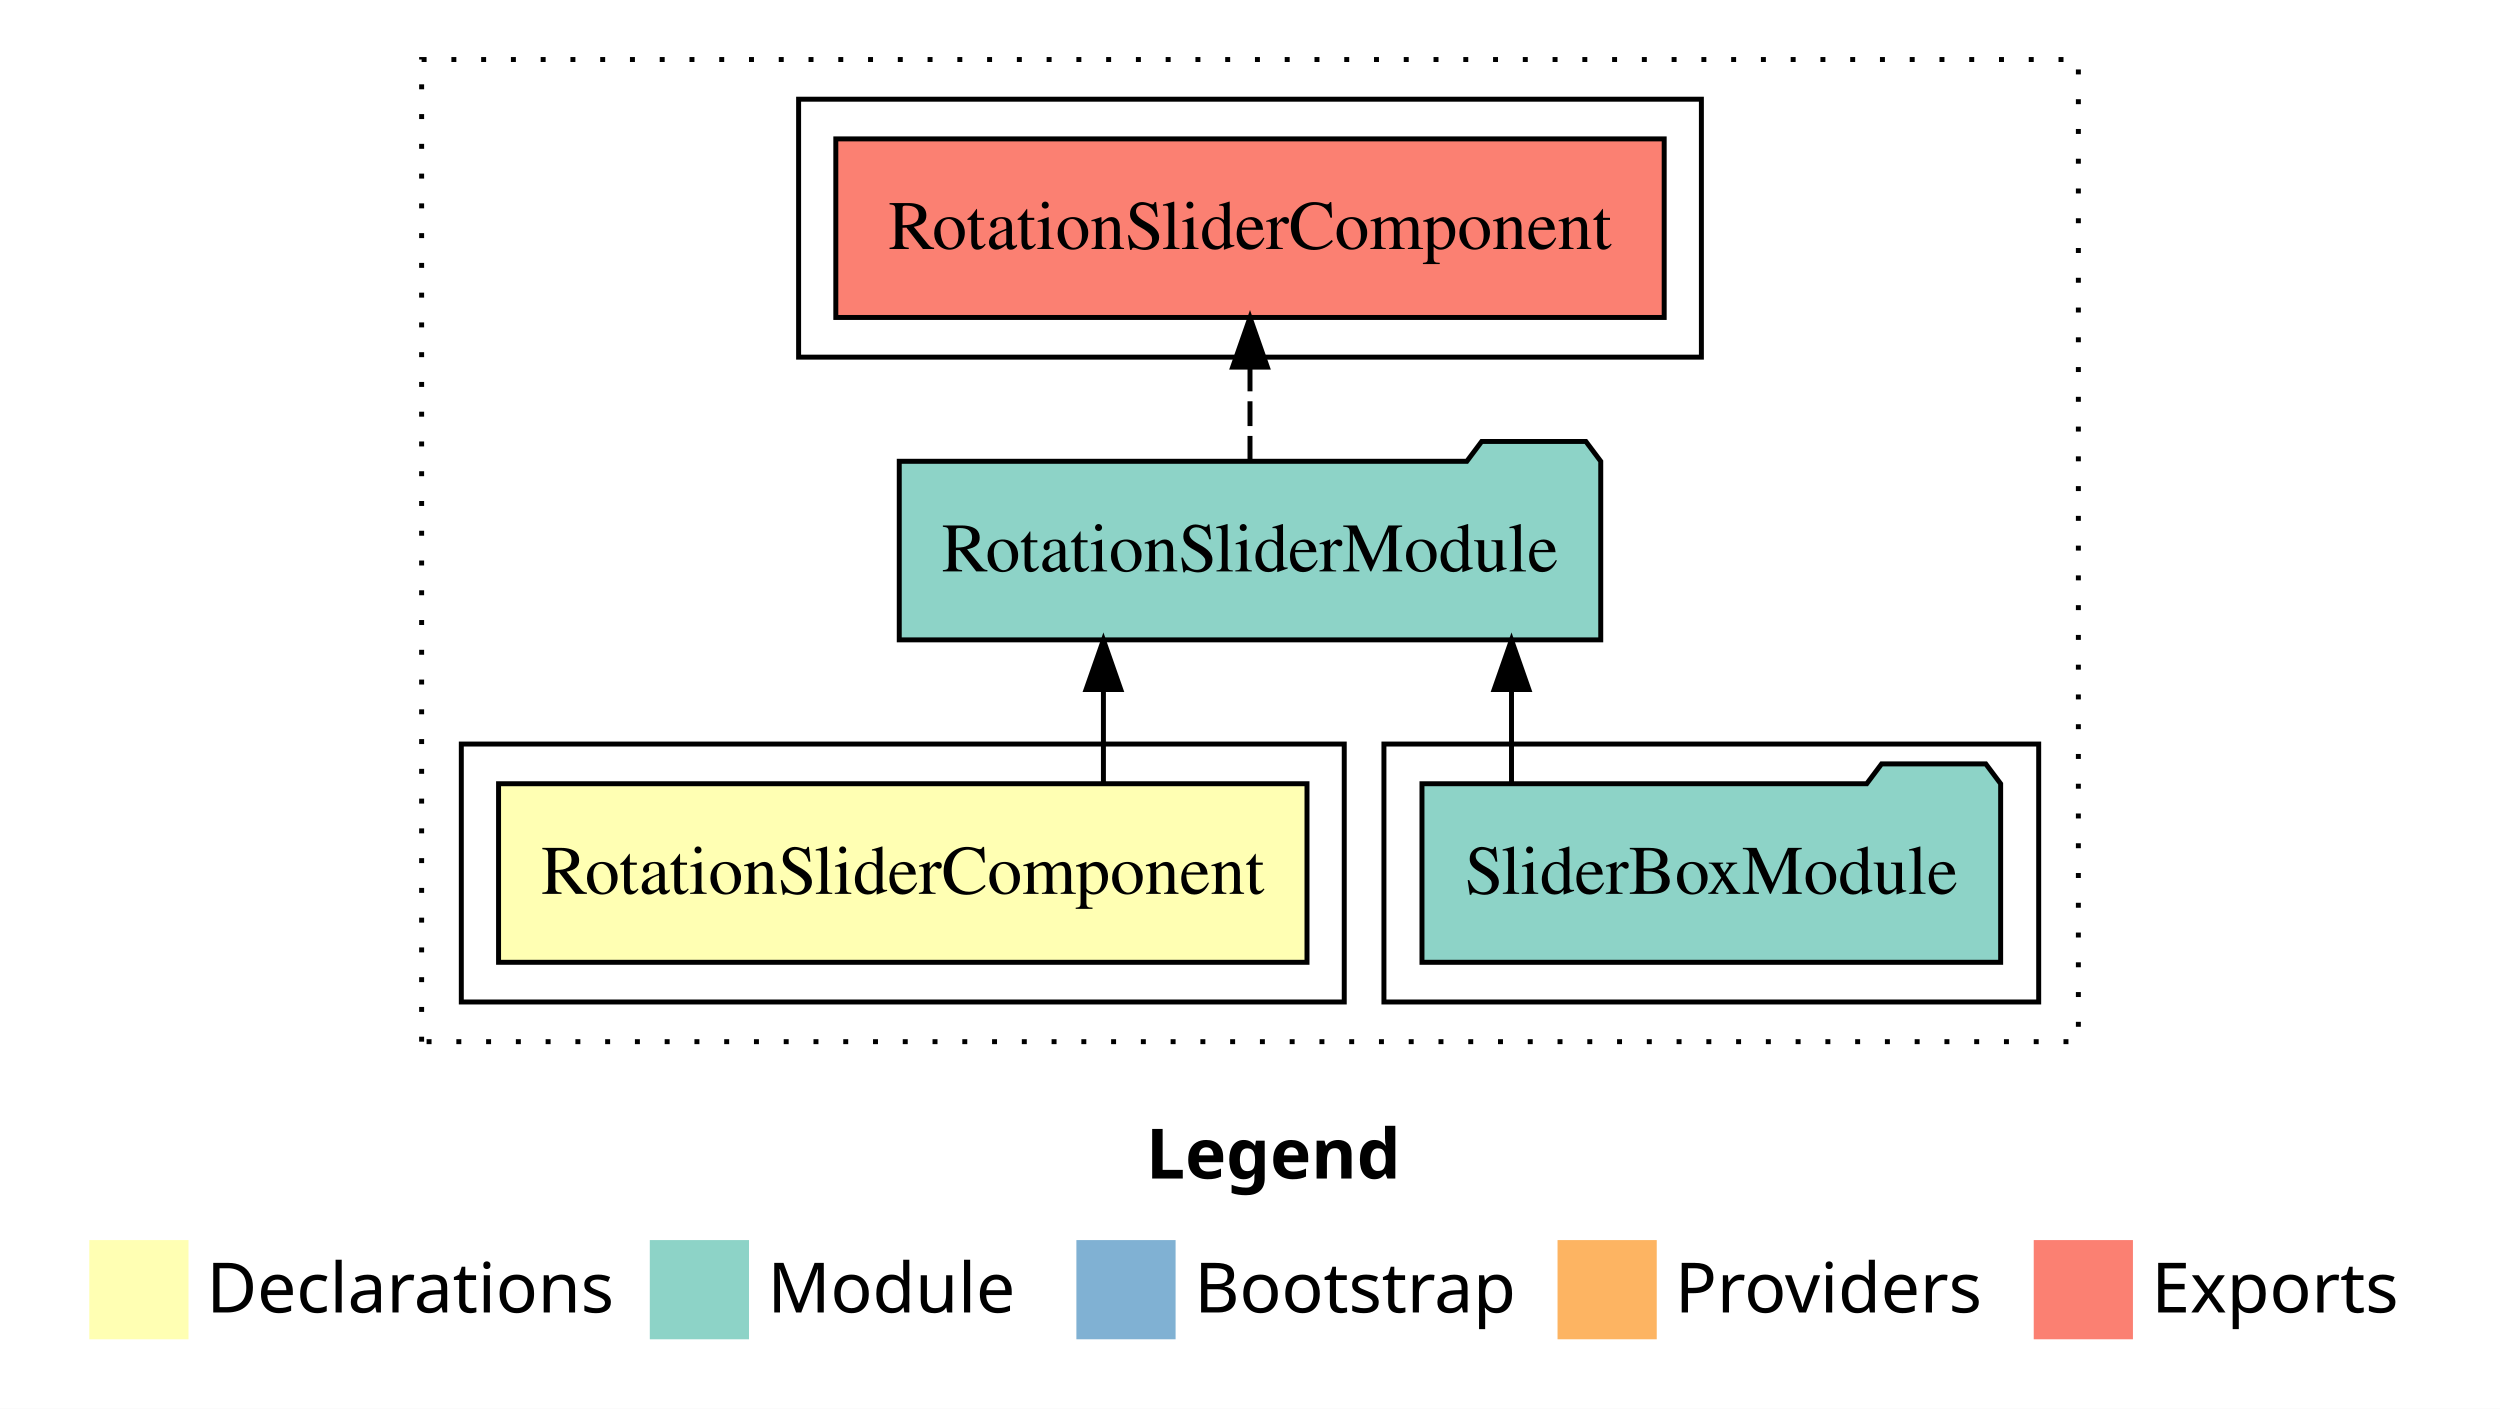
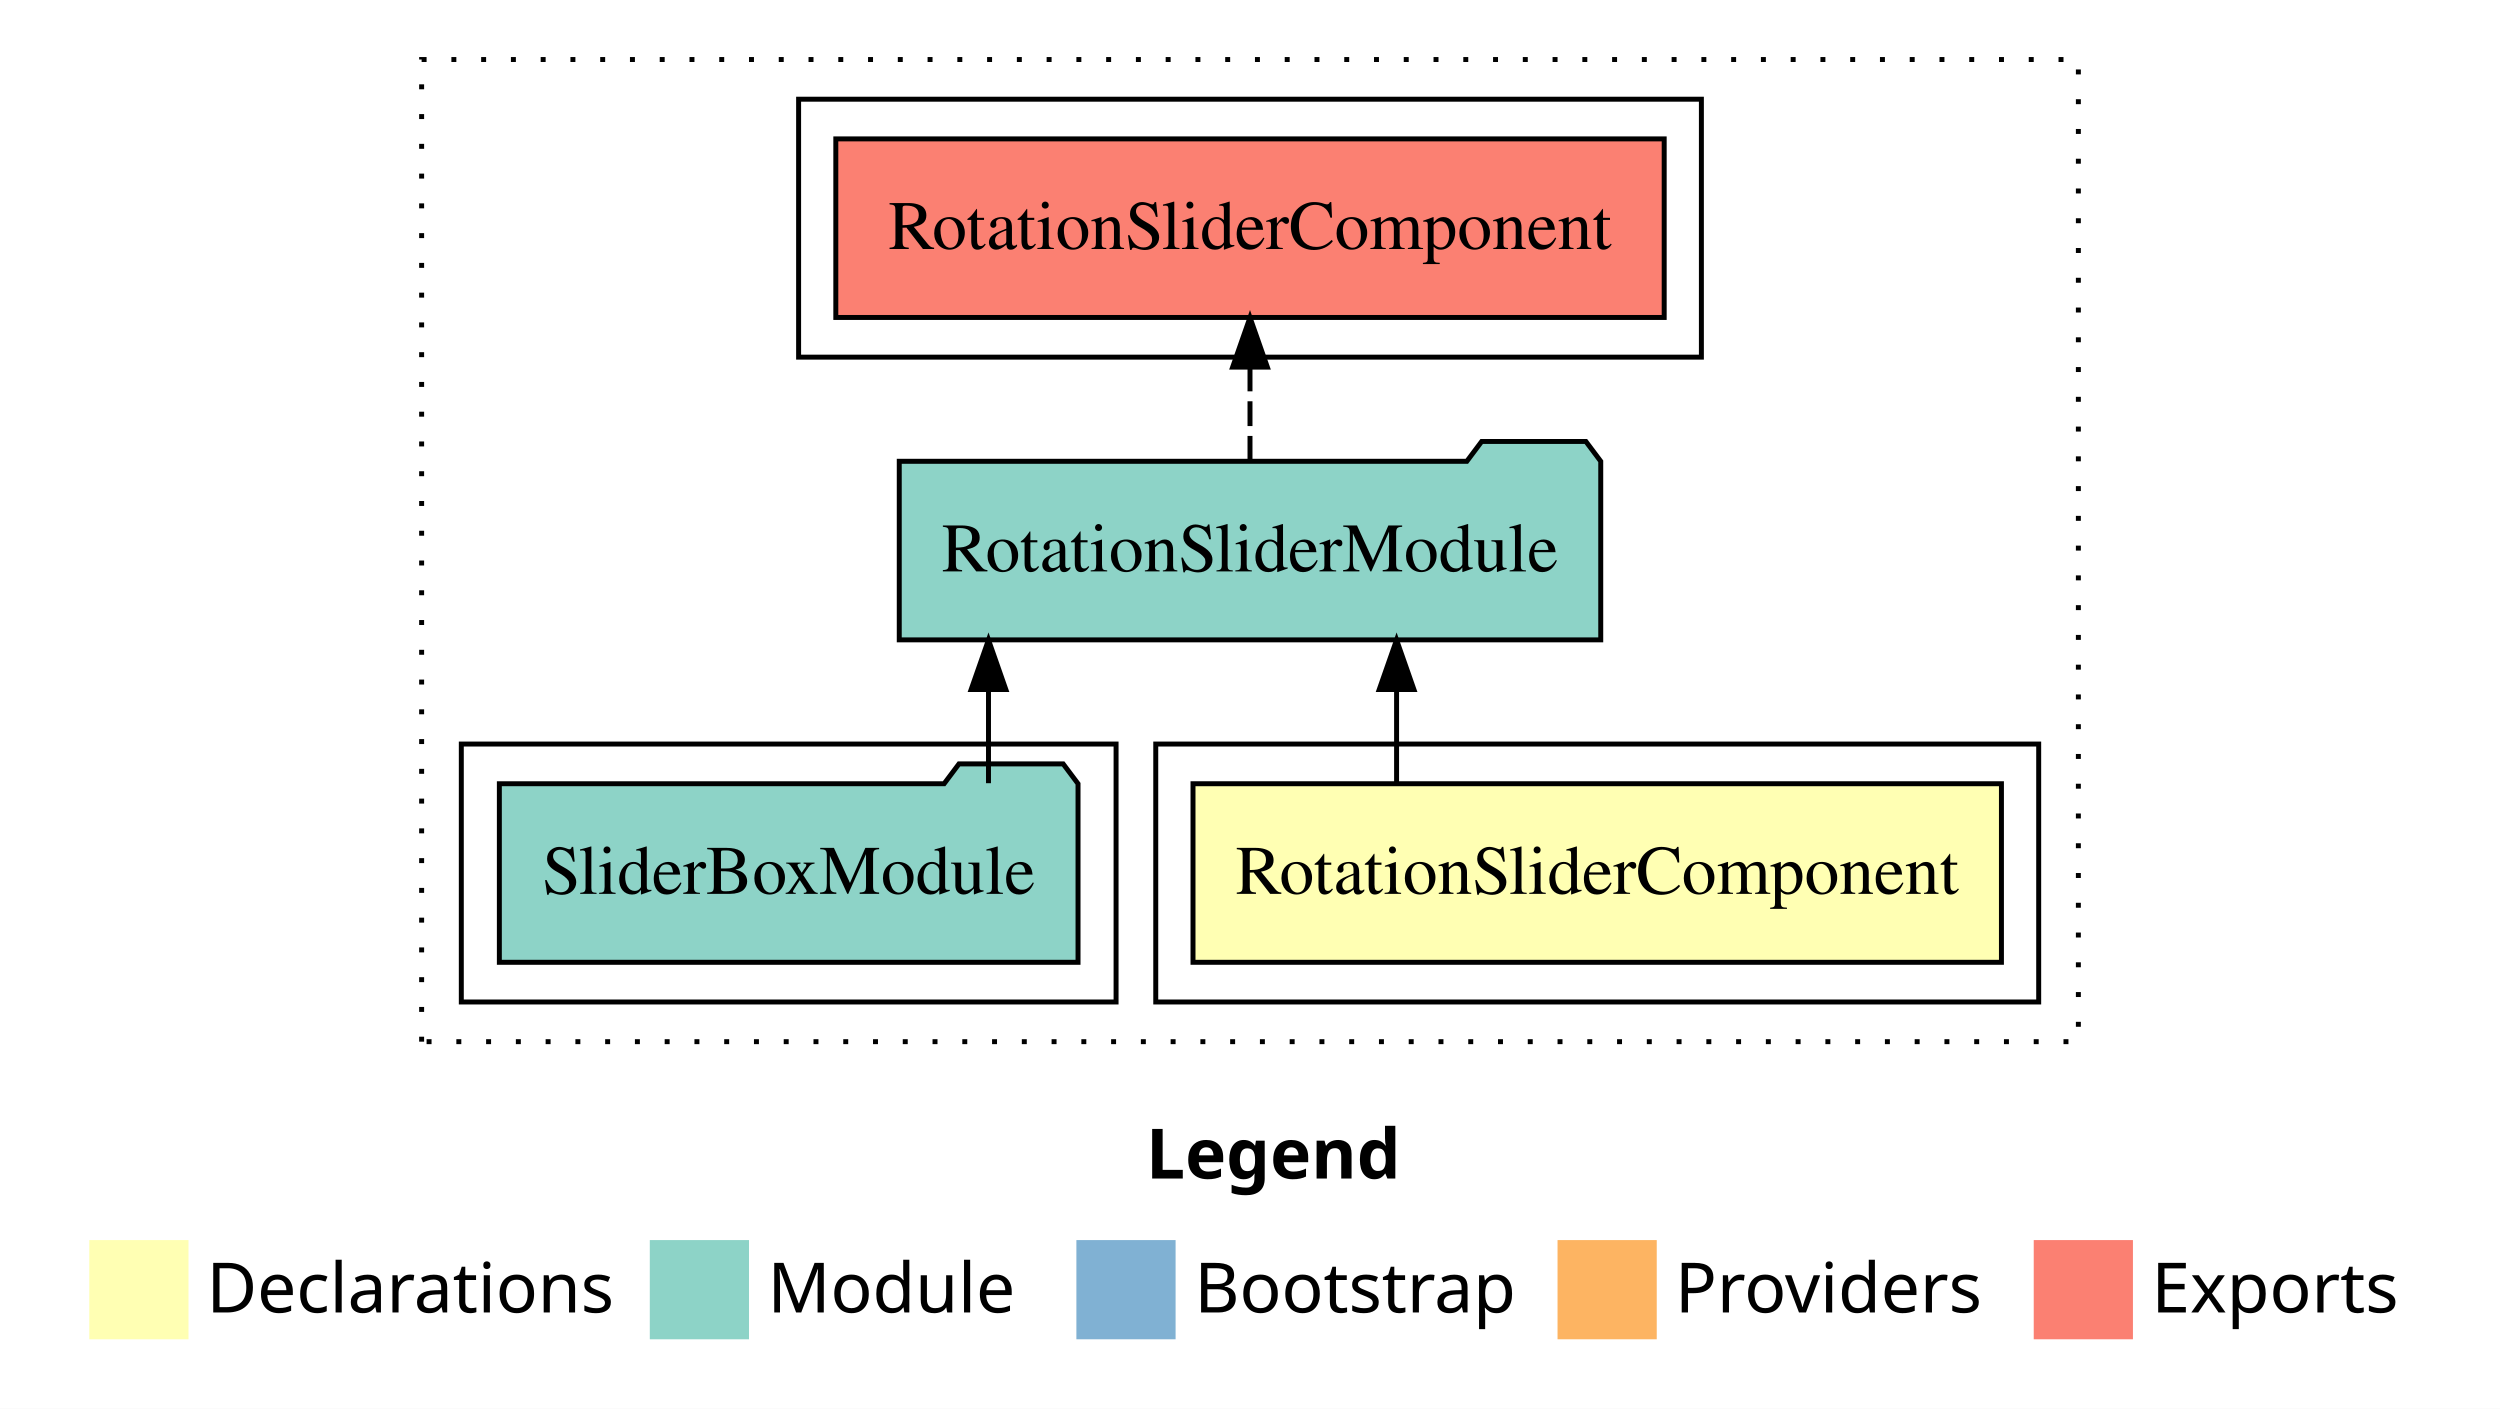
<svg xmlns="http://www.w3.org/2000/svg" width="504pt" height="284pt" viewBox="0.00 0.00 504.00 284.00">
  <g id="graph0" class="graph" transform="scale(1 1) rotate(0) translate(4 280)">
    <polygon fill="white" stroke="transparent" points="-4,4 -4,-280 500,-280 500,4 -4,4" />
    <text text-anchor="start" x="227.01" y="-42.4" font-family="Times-12" font-weight="bold" font-size="14.00">Legend</text>
    <polygon fill="#ffffb3" stroke="transparent" points="14,-10 14,-30 34,-30 34,-10 14,-10" />
    <text text-anchor="start" x="37.63" y="-15.4" font-family="Times-12" font-size="14.00">  Declarations</text>
    <polygon fill="#8dd3c7" stroke="transparent" points="127,-10 127,-30 147,-30 147,-10 127,-10" />
    <text text-anchor="start" x="150.73" y="-15.4" font-family="Times-12" font-size="14.00">  Module</text>
    <polygon fill="#80b1d3" stroke="transparent" points="213,-10 213,-30 233,-30 233,-10 213,-10" />
    <text text-anchor="start" x="236.78" y="-15.4" font-family="Times-12" font-size="14.00">  Bootstrap</text>
    <polygon fill="#fdb462" stroke="transparent" points="310,-10 310,-30 330,-30 330,-10 310,-10" />
    <text text-anchor="start" x="333.67" y="-15.4" font-family="Times-12" font-size="14.00">  Providers</text>
    <polygon fill="#fb8072" stroke="transparent" points="406,-10 406,-30 426,-30 426,-10 406,-10" />
    <text text-anchor="start" x="429.73" y="-15.4" font-family="Times-12" font-size="14.00">  Exports</text>
    <g id="clust1" class="cluster">
      <polygon fill="none" stroke="black" stroke-dasharray="1,5" points="81,-70 81,-268 415,-268 415,-70 81,-70" />
    </g>
+     <g id="clust2" class="cluster">
+       <polygon fill="none" stroke="black" points="229,-78 229,-130 407,-130 407,-78 229,-78" />
+     </g>
    <g id="clust4" class="cluster">
-       <polygon fill="none" stroke="black" points="275,-78 275,-130 407,-130 407,-78 275,-78" />
-     </g>
-     <g id="clust2" class="cluster">
-       <polygon fill="none" stroke="black" points="89,-78 89,-130 267,-130 267,-78 89,-78" />
+       <polygon fill="none" stroke="black" points="89,-78 89,-130 221,-130 221,-78 89,-78" />
    </g>
    <g id="clust5" class="cluster">
      <polygon fill="none" stroke="black" points="157,-208 157,-260 339,-260 339,-208 157,-208" />
    </g>
    <g id="node1" class="node">
-       <polygon fill="#ffffb3" stroke="black" points="259.49,-122 96.51,-122 96.51,-86 259.49,-86 259.49,-122" />
-       <text text-anchor="middle" x="178" y="-99.8" font-family="Times,serif" font-size="14.00">RotationSliderComponent</text>
+       <polygon fill="#ffffb3" stroke="black" points="399.49,-122 236.51,-122 236.51,-86 399.49,-86 399.49,-122" />
+       <text text-anchor="middle" x="318" y="-99.8" font-family="Times,serif" font-size="14.00">RotationSliderComponent</text>
    </g>
    <g id="node2" class="node">
      <polygon fill="#8dd3c7" stroke="black" points="318.71,-187 315.71,-191 294.71,-191 291.71,-187 177.29,-187 177.29,-151 318.71,-151 318.71,-187" />
      <text text-anchor="middle" x="248" y="-164.8" font-family="Times,serif" font-size="14.00">RotationSliderModule</text>
    </g>
    <g id="edge1" class="edge">
-       <path fill="none" stroke="black" d="M218.45,-122.11C218.45,-122.11 218.45,-140.99 218.45,-140.99" />
-       <polygon fill="black" stroke="black" points="214.95,-140.99 218.45,-150.99 221.95,-140.99 214.95,-140.99" />
+       <path fill="none" stroke="black" d="M277.55,-122.11C277.55,-122.11 277.55,-140.99 277.55,-140.99" />
+       <polygon fill="black" stroke="black" points="274.05,-140.99 277.55,-150.99 281.05,-140.99 274.05,-140.99" />
    </g>
    <g id="node4" class="node">
      <polygon fill="#fb8072" stroke="black" points="331.5,-252 164.5,-252 164.5,-216 331.5,-216 331.5,-252" />
      <text text-anchor="middle" x="248" y="-229.8" font-family="Times,serif" font-size="14.00">RotationSliderComponent </text>
    </g>
    <g id="edge3" class="edge">
      <path fill="none" stroke="black" stroke-dasharray="5,2" d="M248,-187.11C248,-187.11 248,-205.99 248,-205.99" />
      <polygon fill="black" stroke="black" points="244.5,-205.99 248,-215.99 251.5,-205.99 244.5,-205.99" />
    </g>
    <g id="node3" class="node">
-       <polygon fill="#8dd3c7" stroke="black" points="399.33,-122 396.33,-126 375.33,-126 372.33,-122 282.67,-122 282.67,-86 399.33,-86 399.33,-122" />
-       <text text-anchor="middle" x="341" y="-99.8" font-family="Times,serif" font-size="14.00">SliderBoxModule</text>
+       <polygon fill="#8dd3c7" stroke="black" points="213.33,-122 210.33,-126 189.33,-126 186.33,-122 96.67,-122 96.67,-86 213.33,-86 213.33,-122" />
+       <text text-anchor="middle" x="155" y="-99.8" font-family="Times,serif" font-size="14.00">SliderBoxModule</text>
    </g>
    <g id="edge2" class="edge">
-       <path fill="none" stroke="black" d="M300.72,-122.11C300.72,-122.11 300.72,-140.99 300.72,-140.99" />
-       <polygon fill="black" stroke="black" points="297.22,-140.99 300.72,-150.99 304.22,-140.99 297.22,-140.99" />
+       <path fill="none" stroke="black" d="M195.28,-122.11C195.28,-122.11 195.28,-140.99 195.28,-140.99" />
+       <polygon fill="black" stroke="black" points="191.78,-140.99 195.28,-150.99 198.78,-140.99 191.78,-140.99" />
    </g>
  </g>
</svg>
